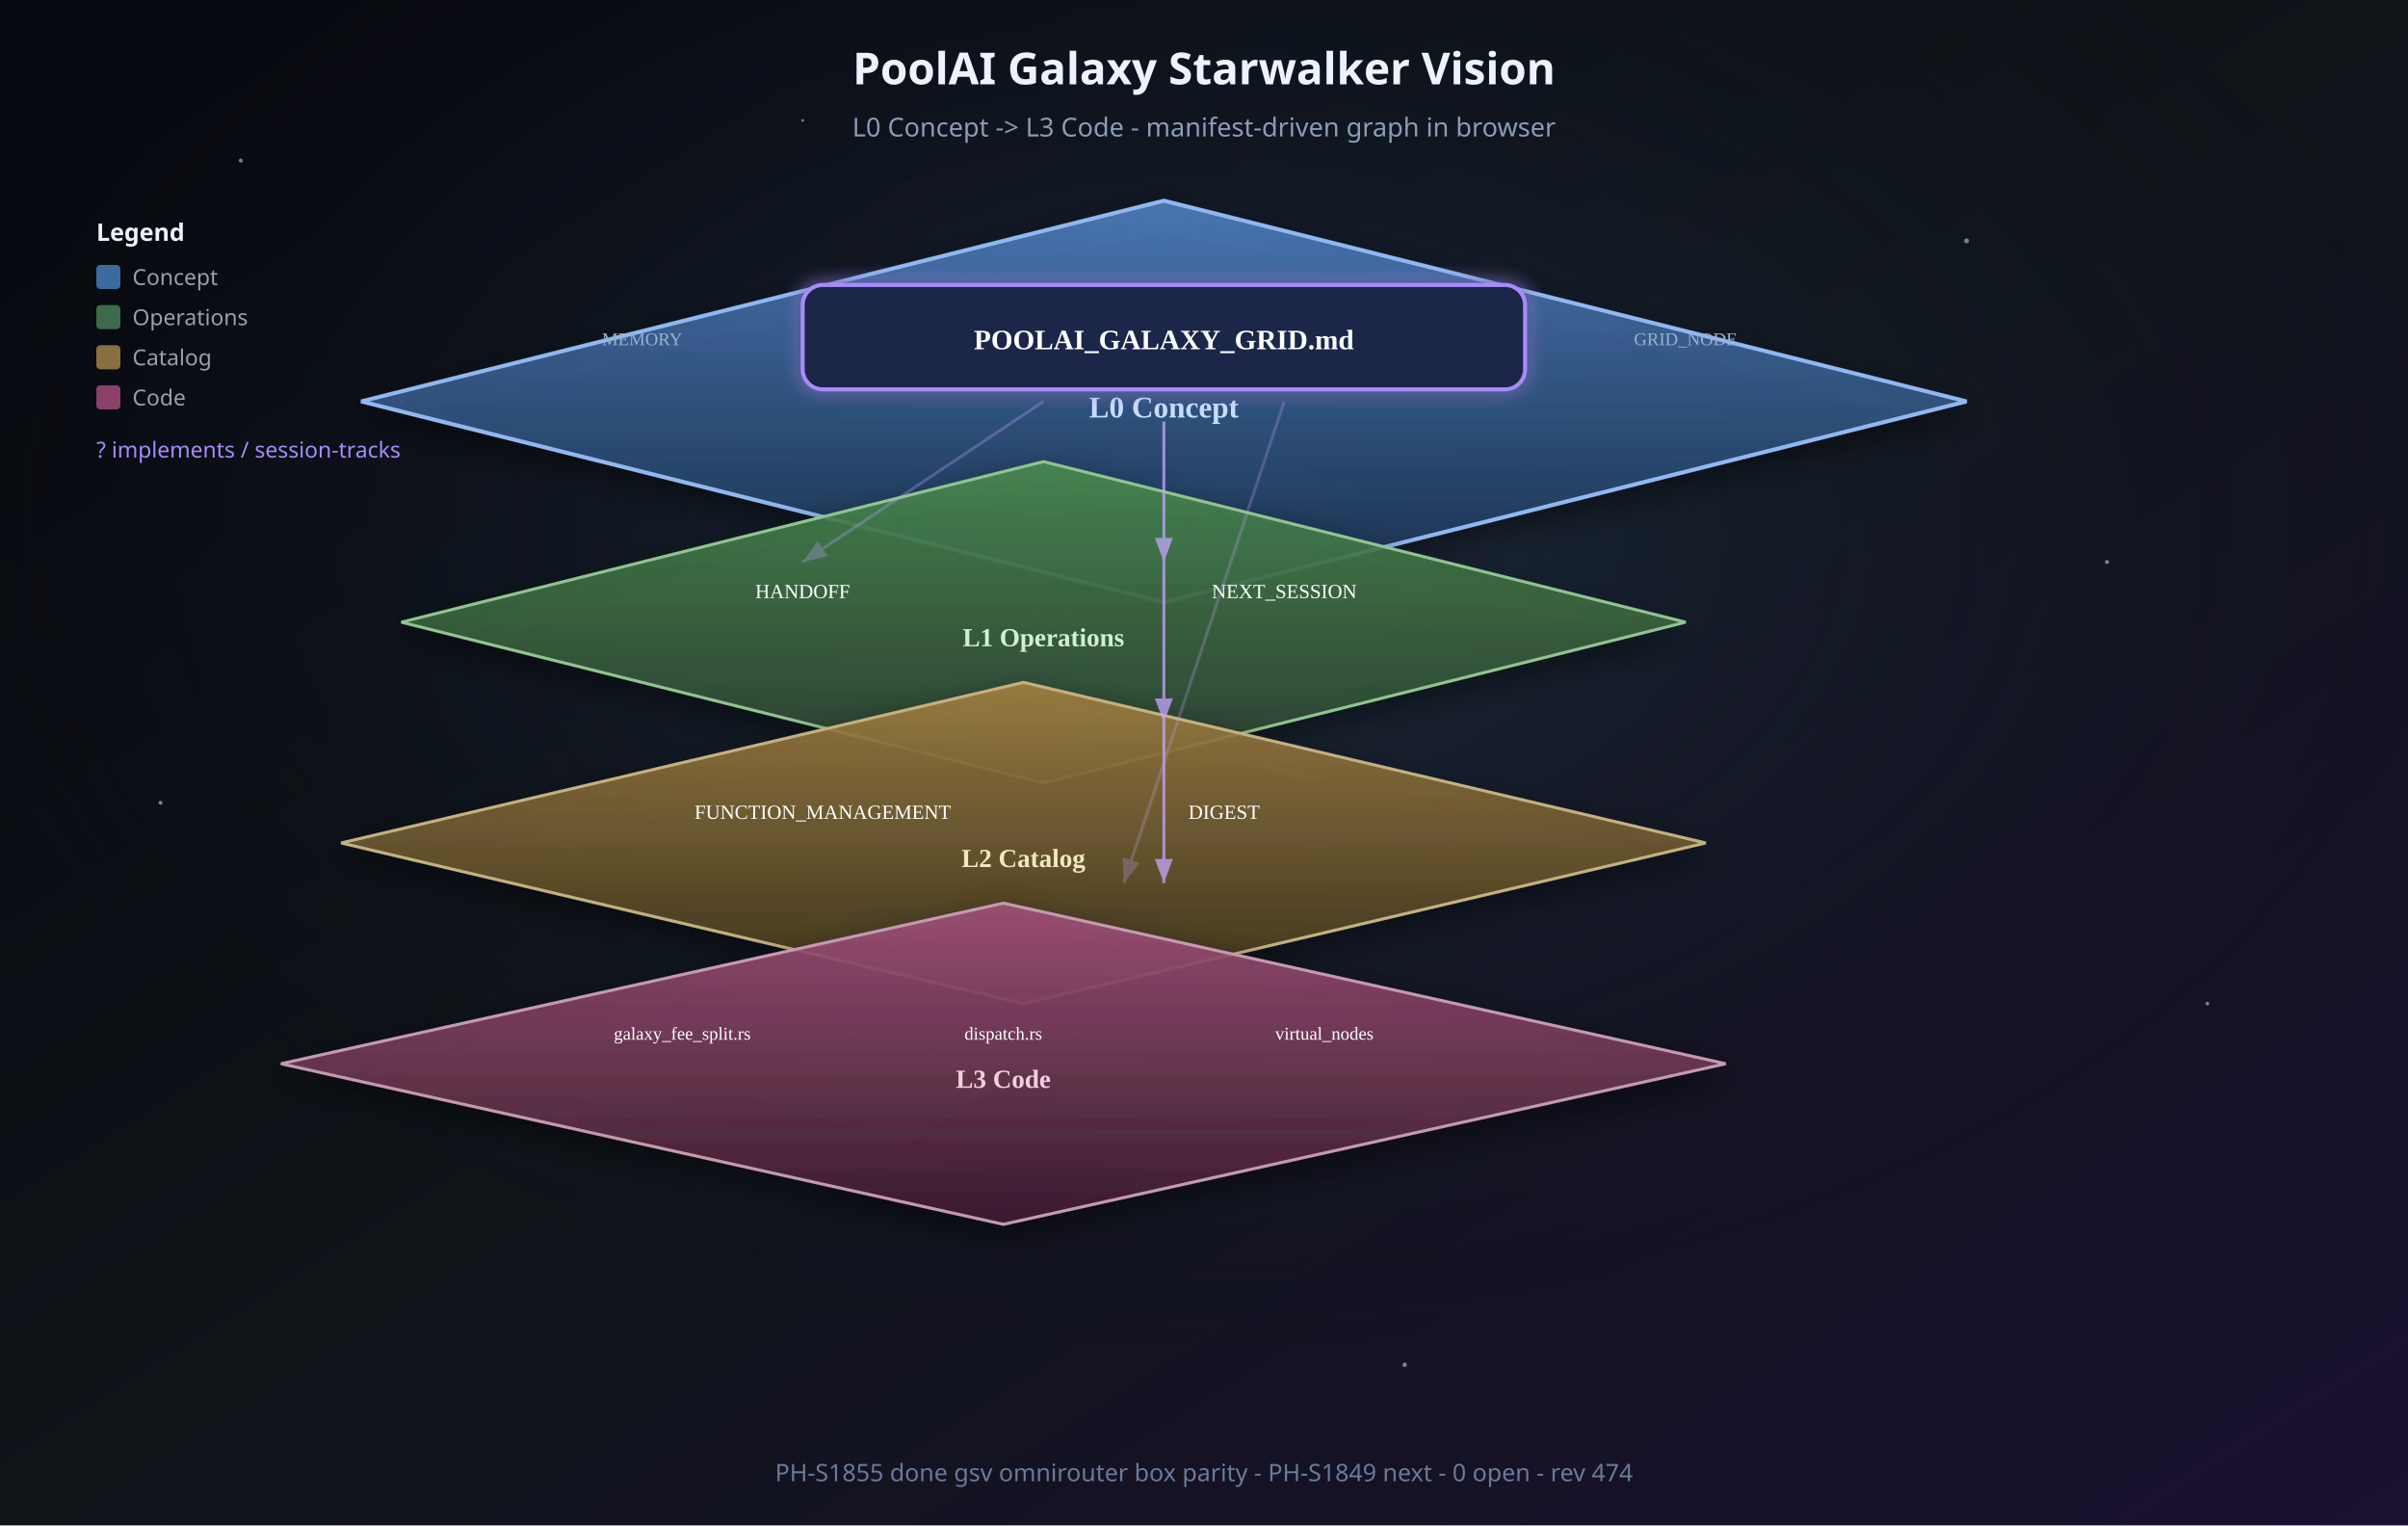
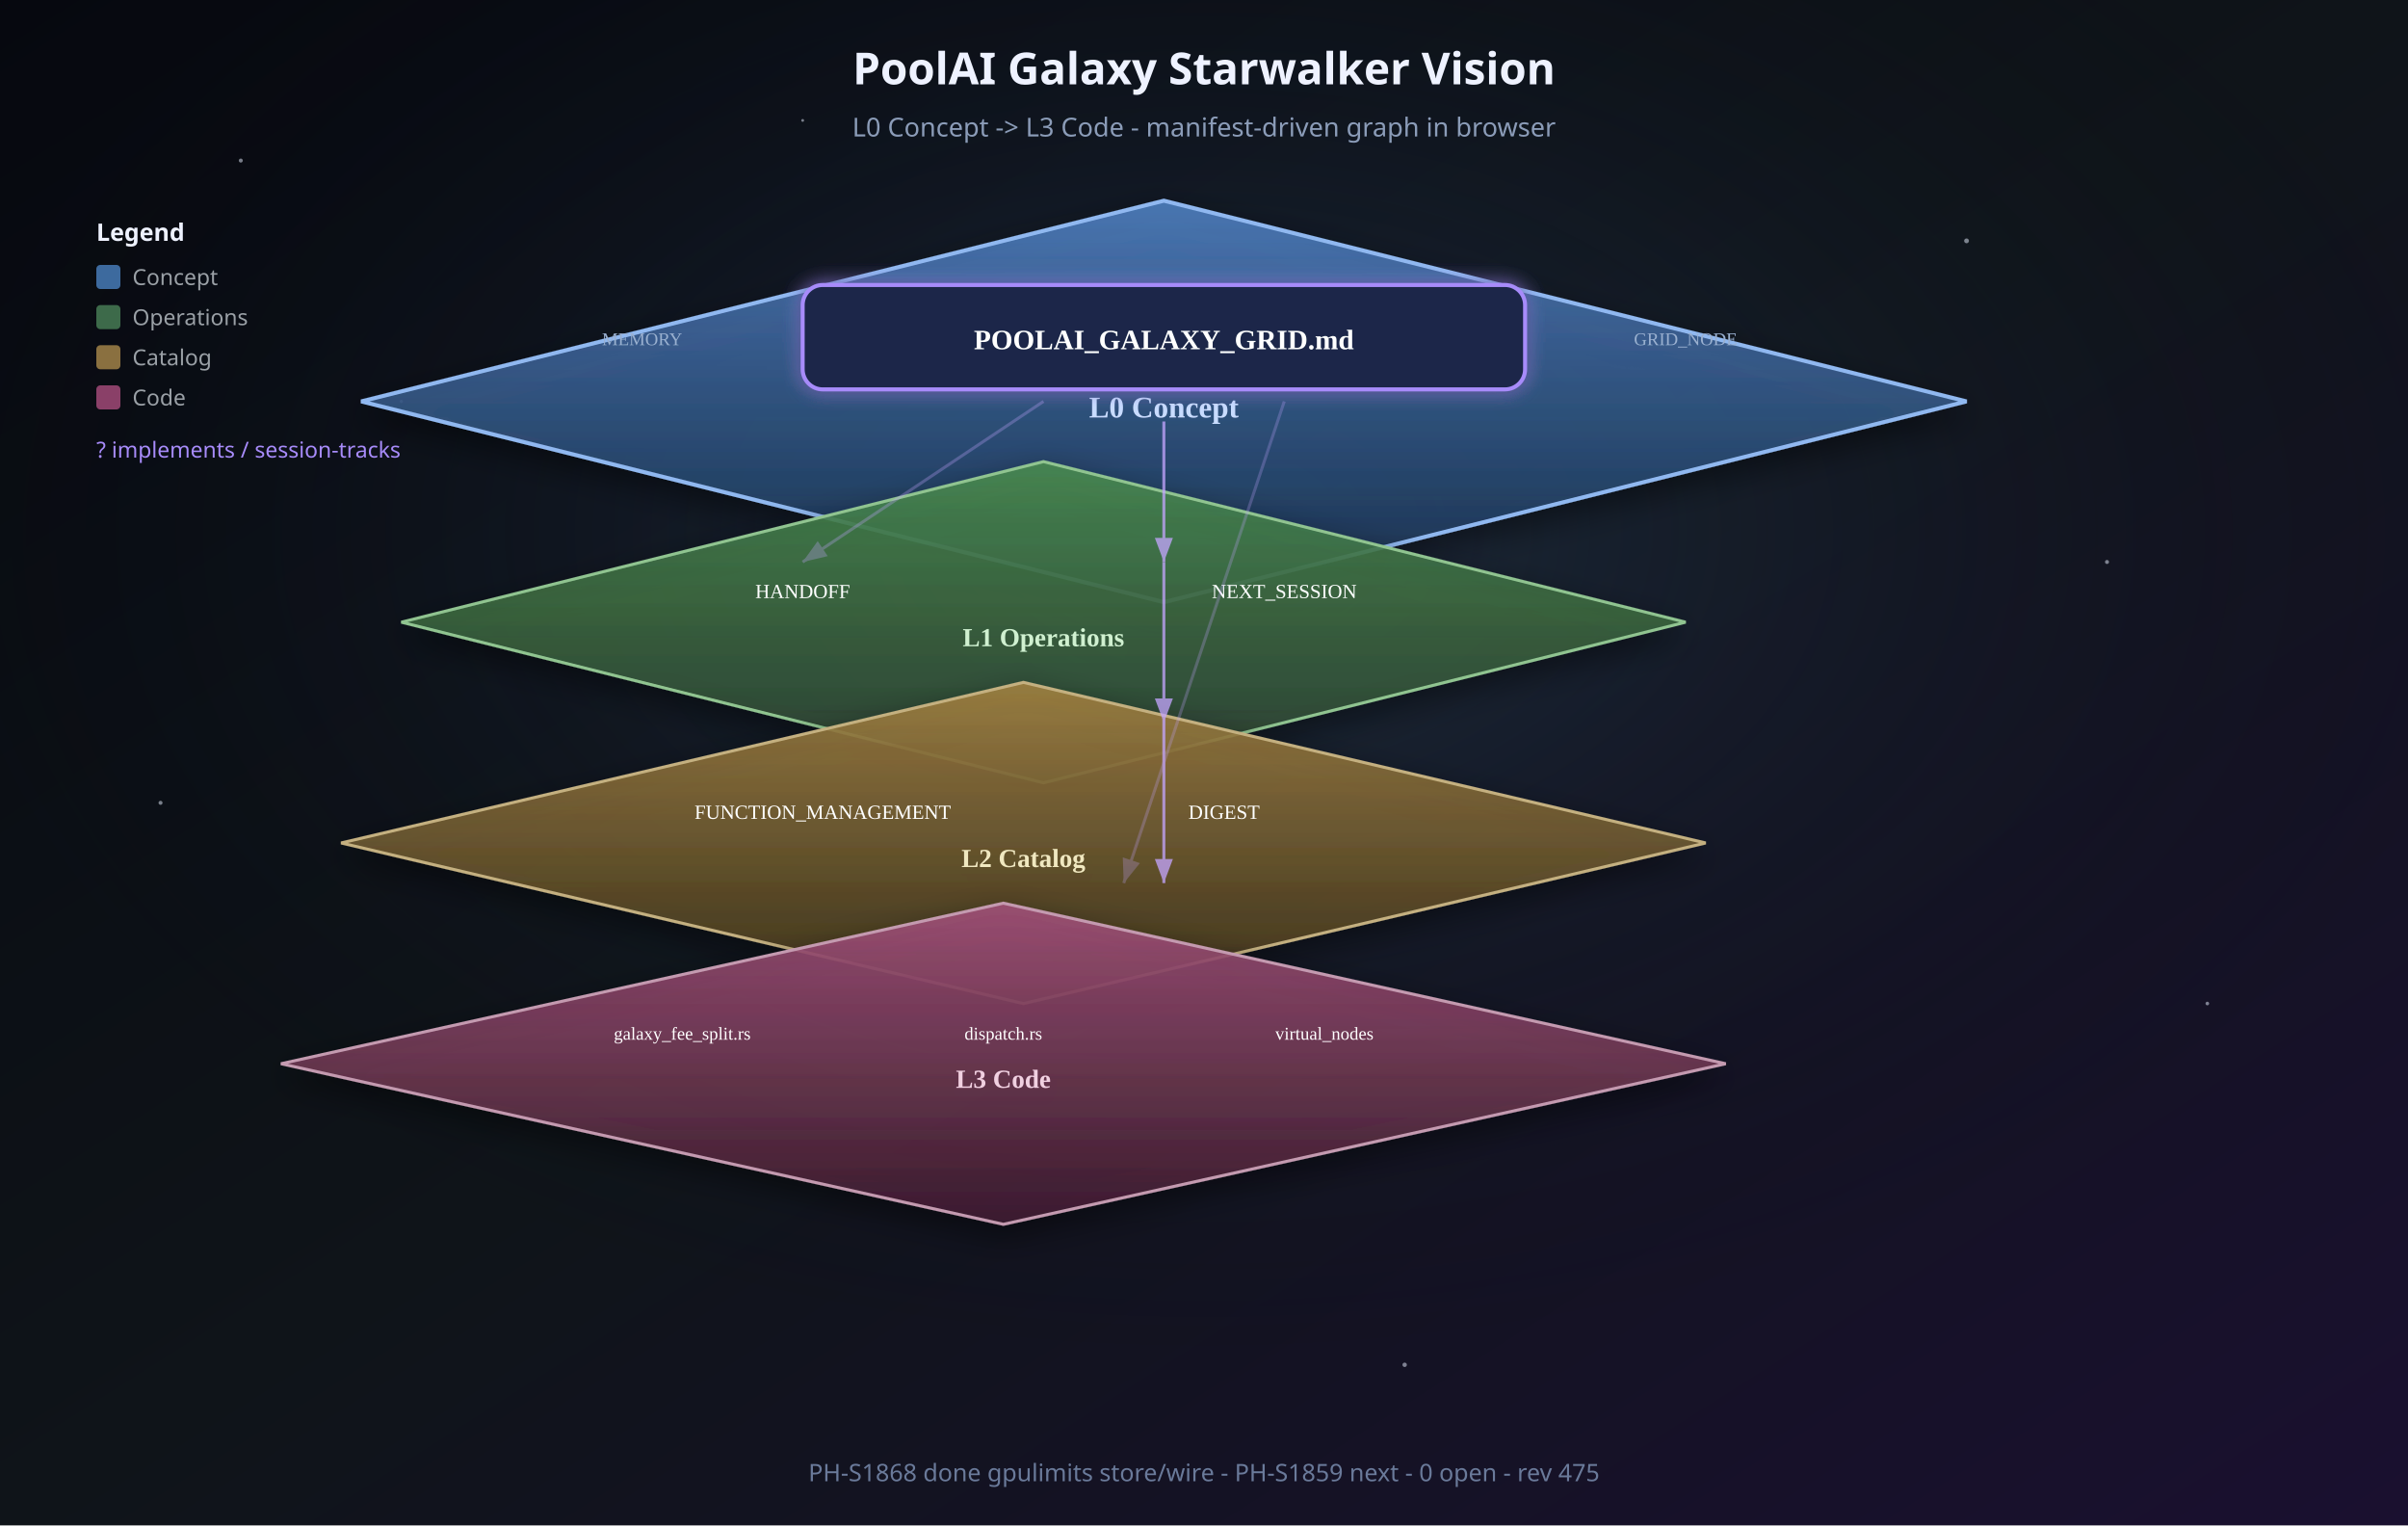
<svg xmlns="http://www.w3.org/2000/svg" viewBox="0 0 1200 760" role="img" aria-labelledby="title desc">
  <defs>
    <linearGradient id="bg" x1="0%" y1="0%" x2="100%" y2="100%">
      <stop offset="0%" stop-color="#06080f" />
      <stop offset="50%" stop-color="#0f1419" />
      <stop offset="100%" stop-color="#1a1030" />
    </linearGradient>
    <radialGradient id="nebula" cx="50%" cy="35%" r="55%">
      <stop offset="0%" stop-color="#3d5a8a" stop-opacity="0.35" />
      <stop offset="100%" stop-color="#06080f" stop-opacity="0" />
    </radialGradient>
    <linearGradient id="planeL0" x1="0%" y1="0%" x2="0%" y2="100%">
      <stop offset="0%" stop-color="#4a7ab8" stop-opacity="0.95" />
      <stop offset="100%" stop-color="#1e3350" stop-opacity="0.85" />
    </linearGradient>
    <linearGradient id="planeL1" x1="0%" y1="0%" x2="0%" y2="100%">
      <stop offset="0%" stop-color="#4a8a50" stop-opacity="0.9" />
      <stop offset="100%" stop-color="#2a4030" stop-opacity="0.85" />
    </linearGradient>
    <linearGradient id="planeL2" x1="0%" y1="0%" x2="0%" y2="100%">
      <stop offset="0%" stop-color="#a08040" stop-opacity="0.9" />
      <stop offset="100%" stop-color="#403520" stop-opacity="0.85" />
    </linearGradient>
    <linearGradient id="planeL3" x1="0%" y1="0%" x2="0%" y2="100%">
      <stop offset="0%" stop-color="#a05078" stop-opacity="0.9" />
      <stop offset="100%" stop-color="#402030" stop-opacity="0.85" />
    </linearGradient>
    <filter id="shadow" x="-30%" y="-30%" width="160%" height="160%">
      <feDropShadow dx="0" dy="6" stdDeviation="8" flood-color="#000" flood-opacity="0.5" />
    </filter>
    <filter id="glow" x="-50%" y="-50%" width="200%" height="200%">
      <feGaussianBlur stdDeviation="4" result="b" />
      <feMerge>
        <feMergeNode in="b" />
        <feMergeNode in="SourceGraphic" />
      </feMerge>
    </filter>
    <marker id="arrow" markerWidth="10" markerHeight="10" refX="8" refY="3" orient="auto">
      <path d="M0,0 L8,3 L0,6 Z" fill="#c4a5ff" />
    </marker>
  </defs>
  <rect width="1200" height="760" fill="url(#bg)" />
  <rect width="1200" height="760" fill="url(#nebula)" />
  <g fill="#e8f0ff" opacity="0.5">
    <circle cx="120" cy="80" r="1" />
    <circle cx="980" cy="120" r="1.2" />
    <circle cx="200" cy="200" r="0.8" />
    <circle cx="1050" cy="280" r="1" />
    <circle cx="80" cy="400" r="1" />
    <circle cx="1100" cy="500" r="0.9" />
    <circle cx="400" cy="60" r="0.7" />
    <circle cx="700" cy="680" r="1.1" />
  </g>
  <text x="600" y="42" text-anchor="middle" fill="#eef2ff" font-family="Segoe UI, system-ui, sans-serif" font-size="22" font-weight="600">PoolAI Galaxy Starwalker Vision</text>
  <text x="600" y="68" text-anchor="middle" fill="#8b9cb8" font-family="Segoe UI, system-ui, sans-serif" font-size="13">L0 Concept -&gt; L3 Code - manifest-driven graph in browser</text>
  <g transform="translate(180, 100)" filter="url(#shadow)">
    <path d="M0 100 L400 0 L800 100 L400 200 Z" fill="url(#planeL0)" stroke="#90b8f0" stroke-width="2" />
    <text x="400" y="108" text-anchor="middle" fill="#c8dcff" font-size="15" font-weight="700">L0 Concept</text>
    <g filter="url(#glow)">
      <rect x="220" y="42" width="360" height="52" rx="10" fill="#1a2848" stroke="#a78bfa" stroke-width="2" />
      <text x="400" y="74" text-anchor="middle" fill="#fff" font-size="14" font-weight="700">POOLAI_GALAXY_GRID.md</text>
    </g>
    <text x="140" y="72" text-anchor="middle" fill="#9ab0d0" font-size="9">MEMORY</text>
    <text x="660" y="72" text-anchor="middle" fill="#9ab0d0" font-size="9">GRID_NODE</text>
  </g>
  <g transform="translate(200, 230)" filter="url(#shadow)">
    <path d="M0 80 L320 0 L640 80 L320 160 Z" fill="url(#planeL1)" stroke="#90c490" stroke-width="1.5" />
    <text x="320" y="92" text-anchor="middle" fill="#d0f0d0" font-size="13" font-weight="600">L1 Operations</text>
    <text x="200" y="68" text-anchor="middle" fill="#fff" font-size="10">HANDOFF</text>
    <text x="440" y="68" text-anchor="middle" fill="#fff" font-size="10">NEXT_SESSION</text>
  </g>
  <g transform="translate(170, 340)" filter="url(#shadow)">
    <path d="M0 80 L340 0 L680 80 L340 160 Z" fill="url(#planeL2)" stroke="#c4b080" stroke-width="1.5" />
    <text x="340" y="92" text-anchor="middle" fill="#f0e8c0" font-size="13" font-weight="600">L2 Catalog</text>
    <text x="240" y="68" text-anchor="middle" fill="#fff" font-size="10">FUNCTION_MANAGEMENT</text>
    <text x="440" y="68" text-anchor="middle" fill="#fff" font-size="10">DIGEST</text>
  </g>
  <g transform="translate(140, 450)" filter="url(#shadow)">
    <path d="M0 80 L360 0 L720 80 L360 160 Z" fill="url(#planeL3)" stroke="#c49ab0" stroke-width="1.5" />
    <text x="360" y="92" text-anchor="middle" fill="#f0d0e0" font-size="13" font-weight="600">L3 Code</text>
    <text x="200" y="68" text-anchor="middle" fill="#fff" font-size="9">galaxy_fee_split.rs</text>
    <text x="360" y="68" text-anchor="middle" fill="#fff" font-size="9">dispatch.rs</text>
    <text x="520" y="68" text-anchor="middle" fill="#fff" font-size="9">virtual_nodes</text>
  </g>
  <g fill="none" stroke="#c4a5ff" stroke-width="1.5" marker-end="url(#arrow)" opacity="0.75">
    <path d="M580 210 L580 280" />
    <path d="M580 280 L580 360" />
    <path d="M580 360 L580 440" />
    <path d="M520 200 L400 280" opacity="0.4" />
    <path d="M640 200 L560 440" opacity="0.35" />
  </g>
  <g transform="translate(48, 120)" font-family="Segoe UI, system-ui, sans-serif" font-size="11">
    <text x="0" y="0" fill="#eef2ff" font-weight="600" font-size="12">Legend</text>
    <rect x="0" y="12" width="12" height="12" rx="2" fill="#3d6a9e" />
    <text x="18" y="22" fill="#9aa0a6">Concept</text>
    <rect x="0" y="32" width="12" height="12" rx="2" fill="#3d6a4a" />
    <text x="18" y="42" fill="#9aa0a6">Operations</text>
    <rect x="0" y="52" width="12" height="12" rx="2" fill="#8a7040" />
    <text x="18" y="62" fill="#9aa0a6">Catalog</text>
    <rect x="0" y="72" width="12" height="12" rx="2" fill="#8a4068" />
    <text x="18" y="82" fill="#9aa0a6">Code</text>
    <text x="0" y="108" fill="#a78bfa">? implements / session-tracks</text>
  </g>
-   <text x="600" y="738" text-anchor="middle" fill="#6a7a9a" font-family="Segoe UI, system-ui, sans-serif" font-size="12">PH-S1855 done gsv omnirouter box parity - PH-S1849 next - 0 open - rev 474</text>
+   <text x="600" y="738" text-anchor="middle" fill="#6a7a9a" font-family="Segoe UI, system-ui, sans-serif" font-size="12">PH-S1868 done gpulimits store/wire - PH-S1859 next - 0 open - rev 475</text>
</svg>
